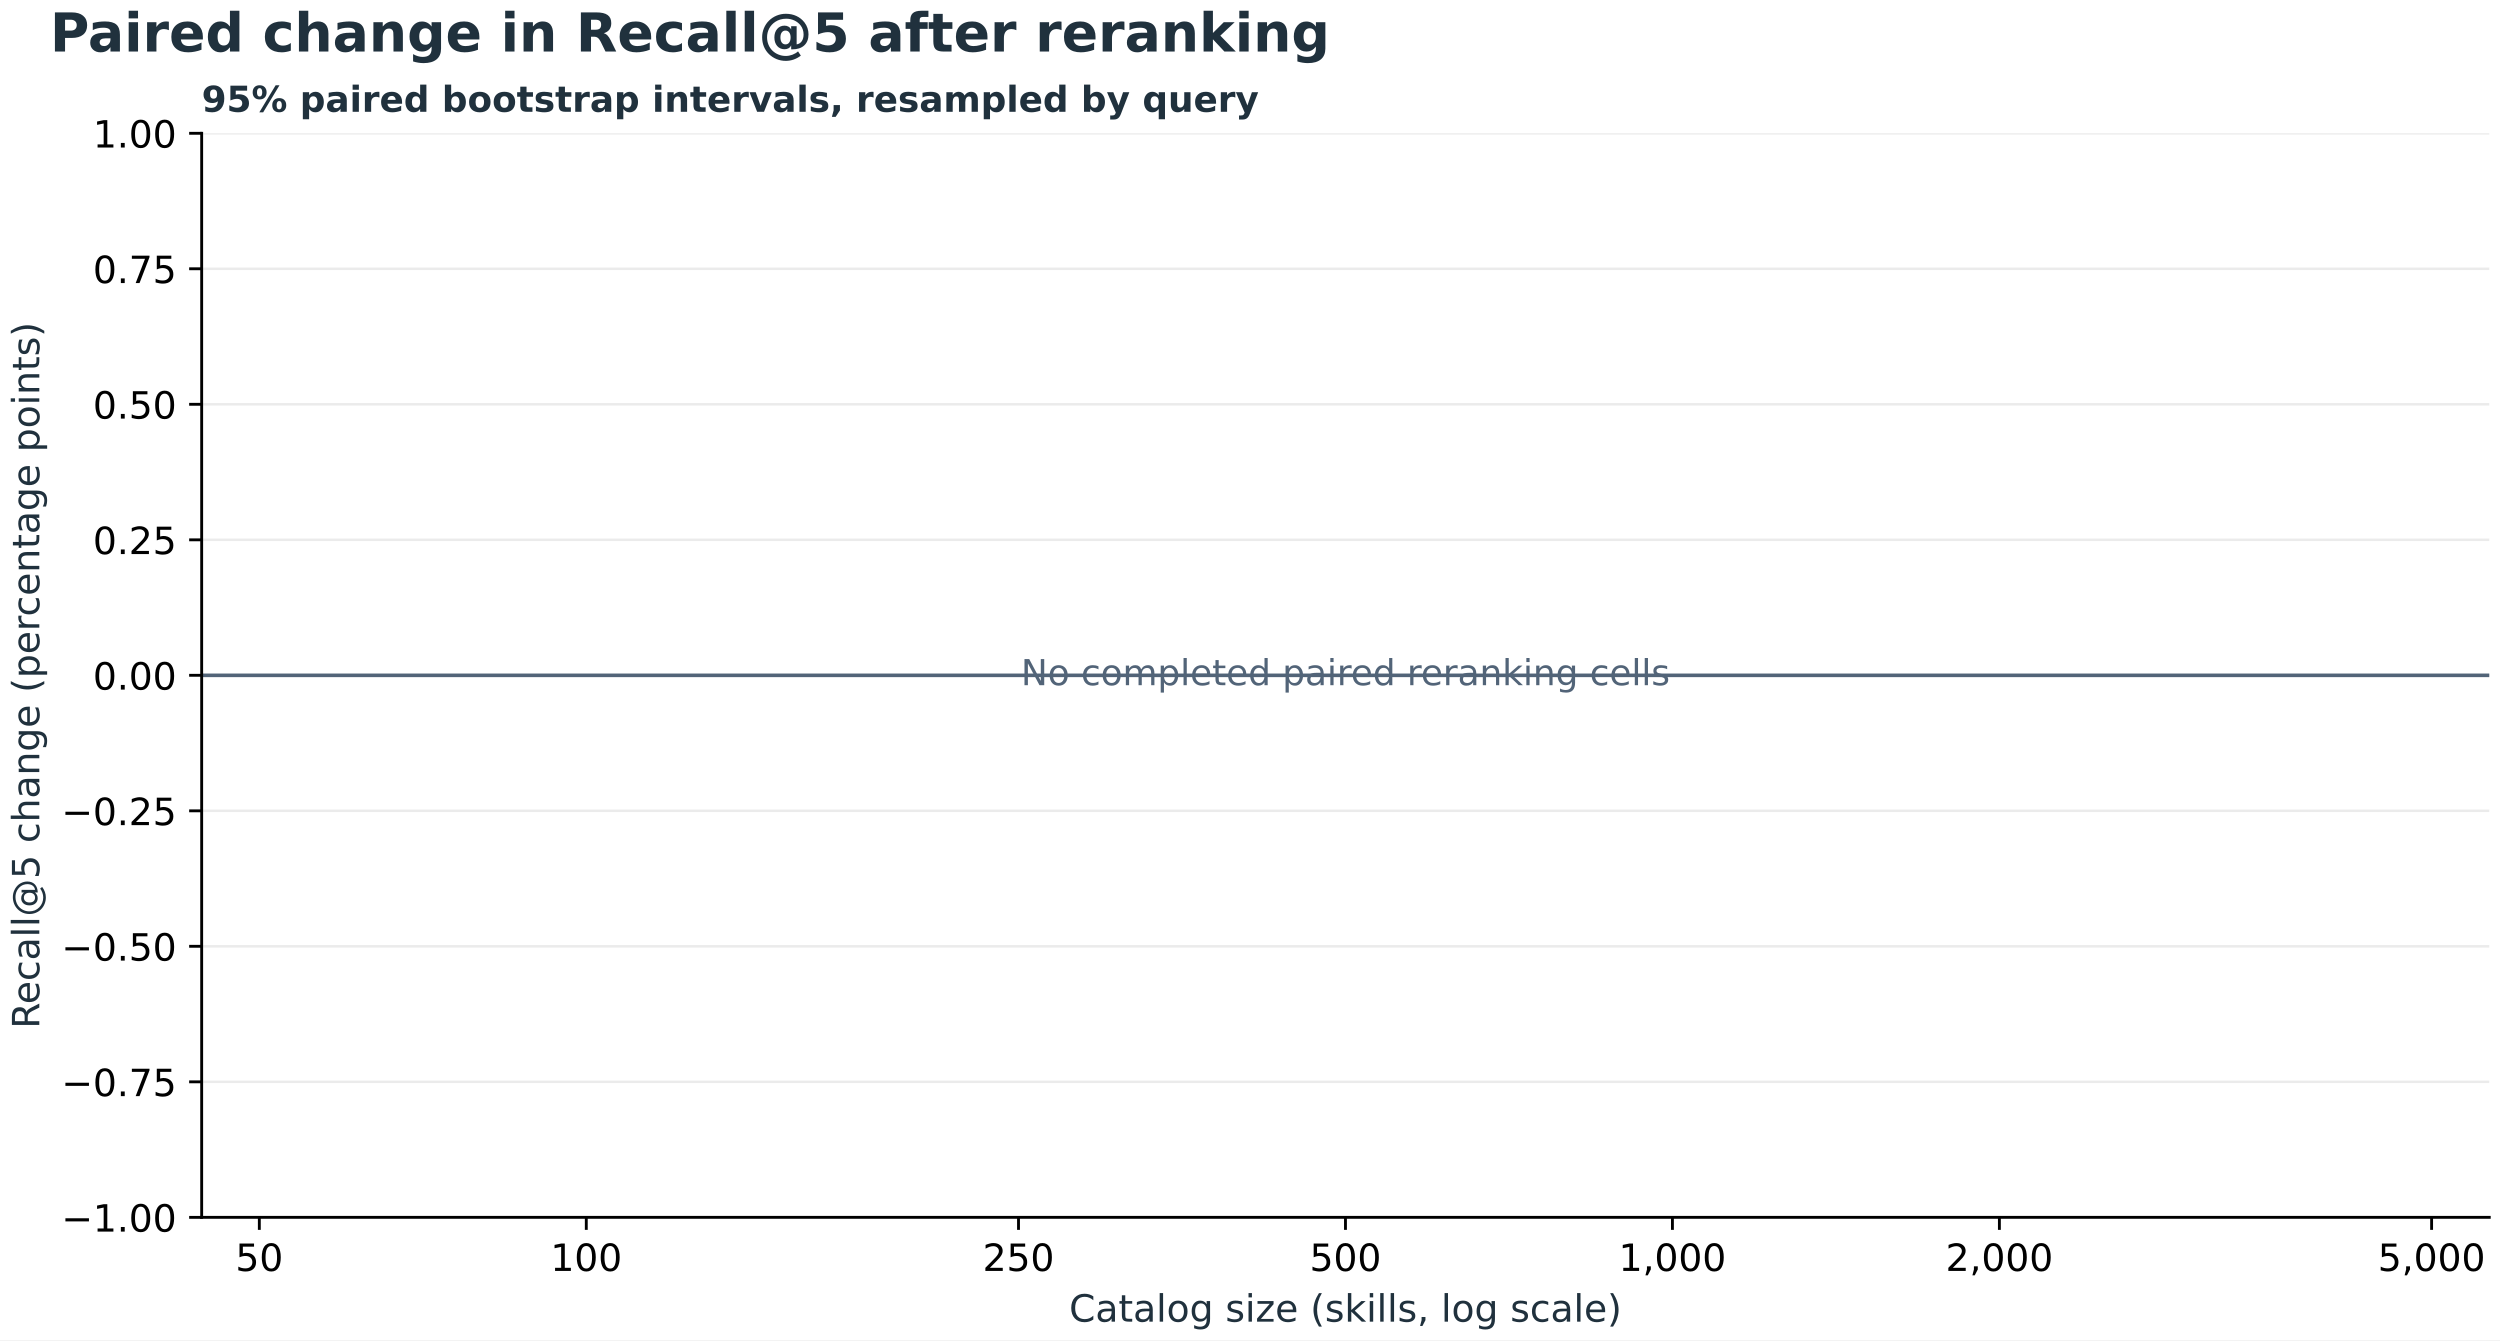
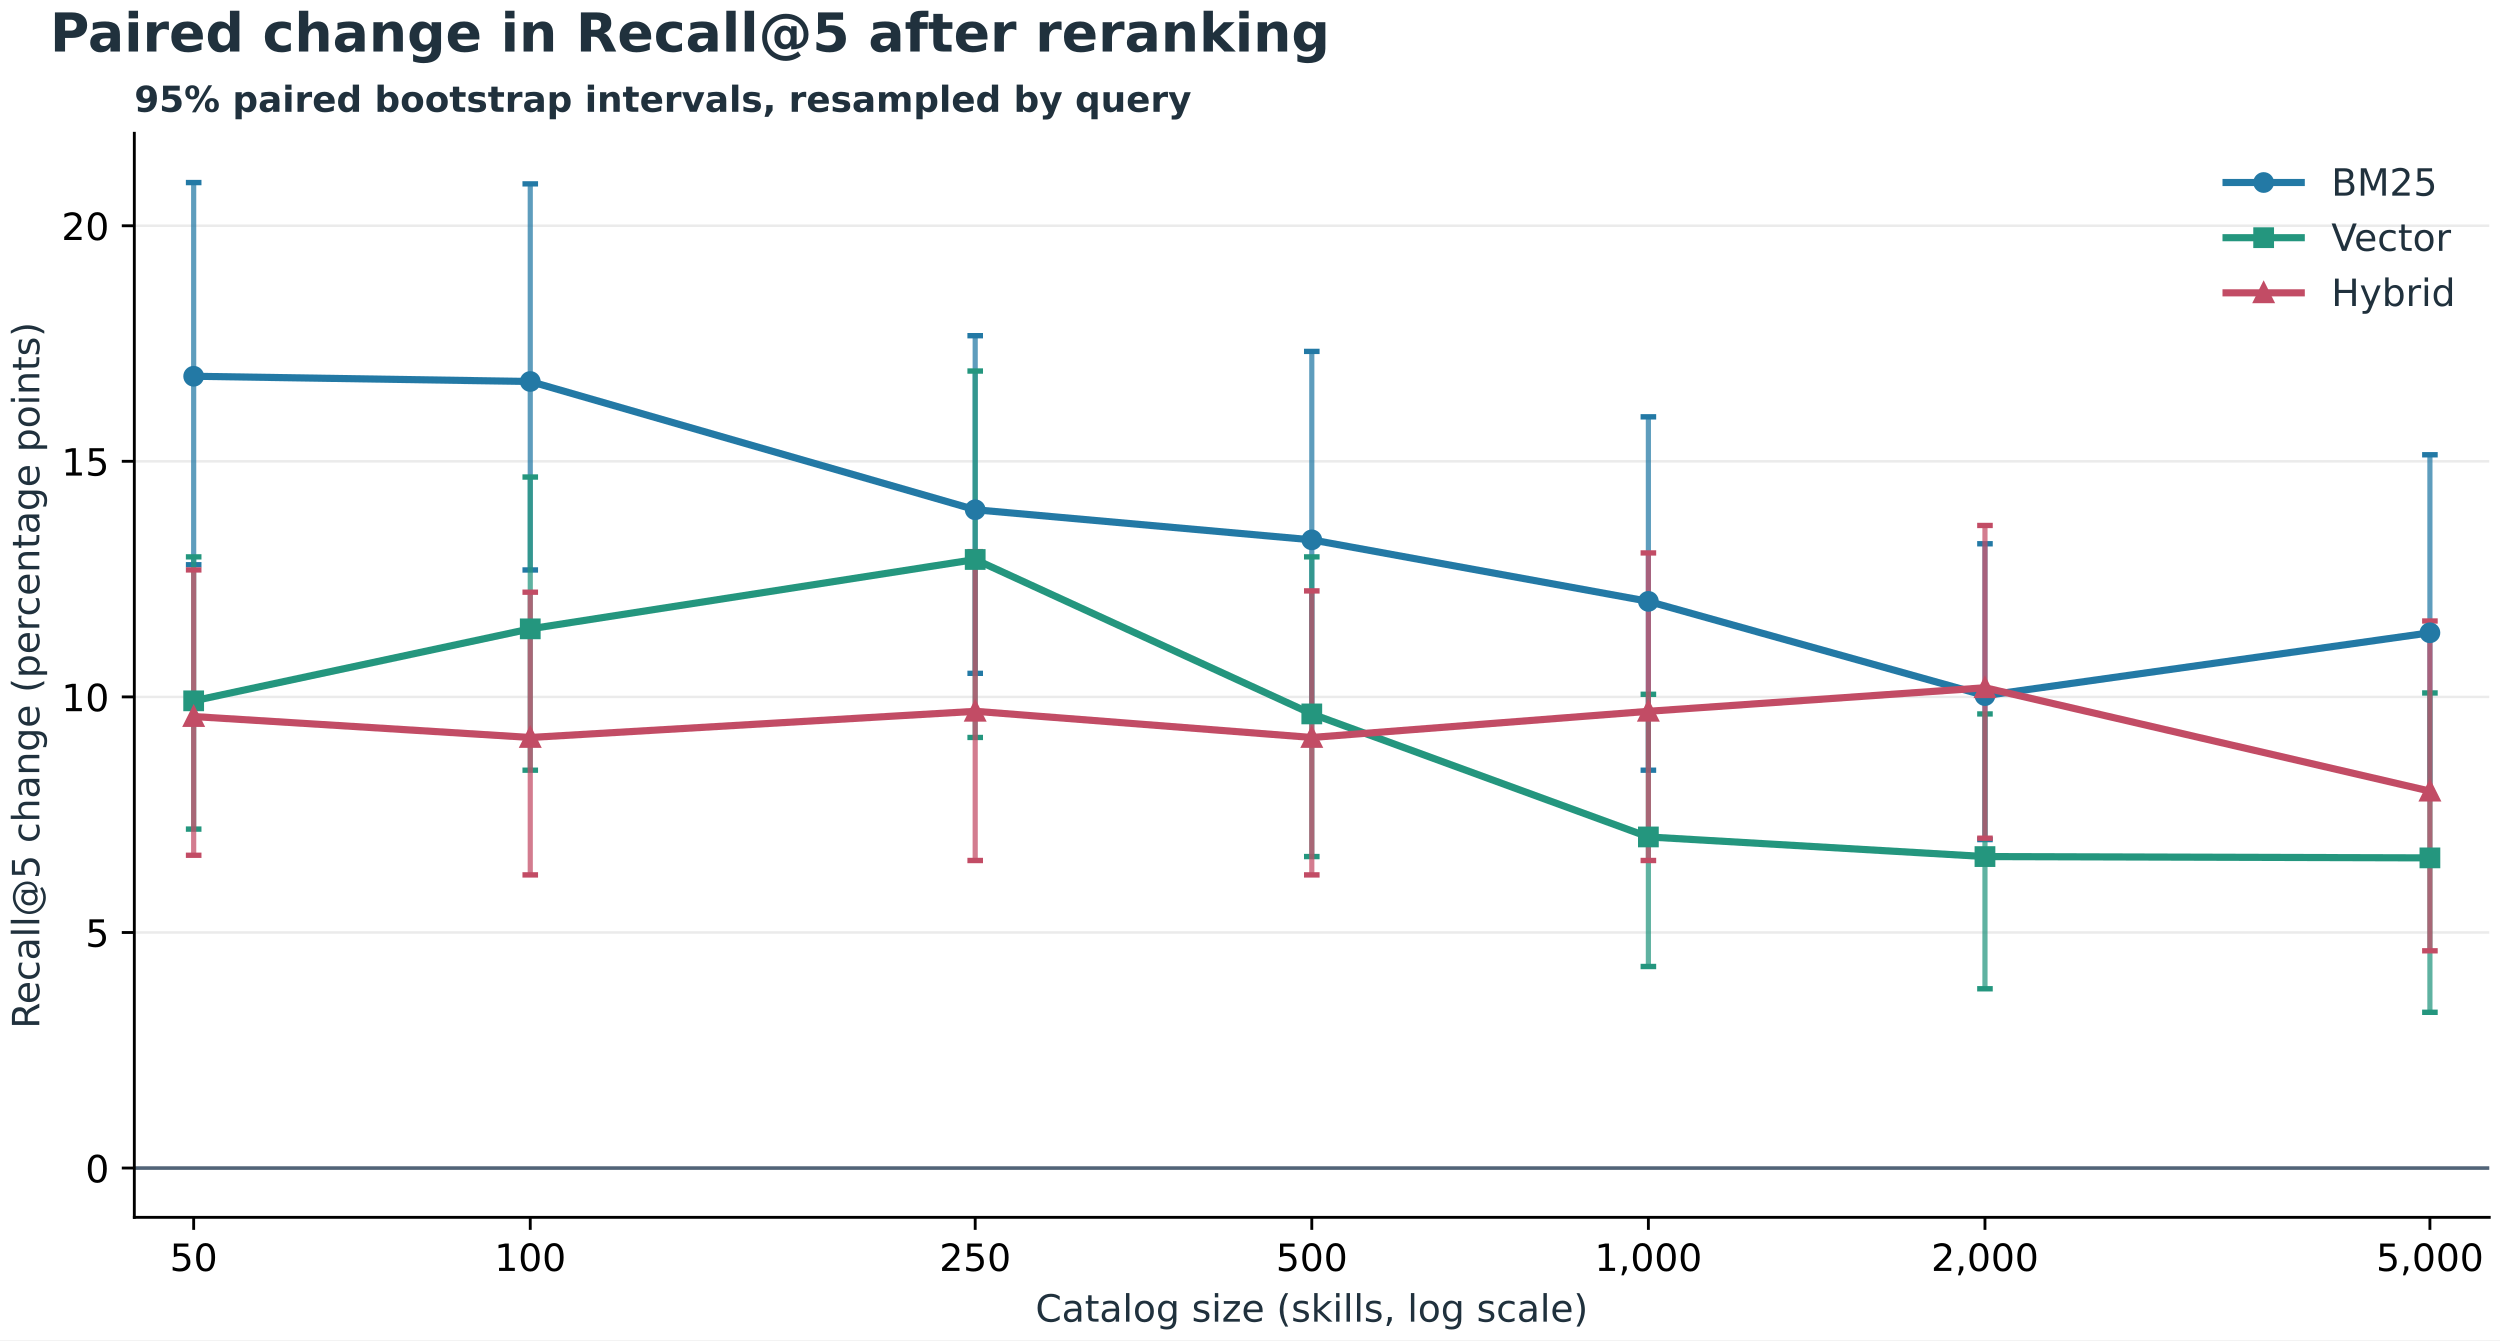
<svg xmlns="http://www.w3.org/2000/svg" xmlns:xlink="http://www.w3.org/1999/xlink" width="698.4pt" height="374.4pt" viewBox="0 0 698.4 374.4" version="1.1">
  <defs>
    <style type="text/css">*{stroke-linejoin: round; stroke-linecap: butt}</style>
  </defs>
  <g id="figure_1">
    <g id="patch_1">
      <path d="M 0 374.4  L 698.4 374.4  L 698.4 0  L 0 0  z " style="fill: #ffffff" />
    </g>
    <g id="axes_1">
      <g id="patch_2">
-         <path d="M 56.34 340.076  L 695.4 340.076  L 695.4 37.234  L 56.34 37.234  z " style="fill: #ffffff" />
+         <path d="M 37.524 340.076  L 695.4 340.076  L 695.4 37.234  L 37.524 37.234  z " style="fill: #ffffff" />
      </g>
      <g id="matplotlib.axis_1">
        <g id="xtick_1">
          <g id="line2d_1">
            <defs>
              <path id="mc341b86a37" d="M 0 0  L 0 3.5  " style="stroke: #000000; stroke-width: 0.8" />
            </defs>
            <g>
-               <use xlink:href="#mc341b86a37" x="72.445" y="340.076" style="stroke: #000000; stroke-width: 0.8" />
+               <use xlink:href="#mc341b86a37" x="54.103" y="340.076" style="stroke: #000000; stroke-width: 0.8" />
            </g>
          </g>
          <g id="text_1">
-             <text style="font-size: 10.5px; font-family: 'DejaVu Sans', 'Bitstream Vera Sans', 'Computer Modern Sans Serif', 'Lucida Grande', 'Verdana', 'Geneva', 'Lucid', 'Arial', 'Helvetica', 'Avant Garde', sans-serif; text-anchor: middle" x="72.445" y="355.054" transform="rotate(-0 72.44516 355.0541)">50</text>
+             <text style="font-size: 10.5px; font-family: 'DejaVu Sans', 'Bitstream Vera Sans', 'Computer Modern Sans Serif', 'Lucida Grande', 'Verdana', 'Geneva', 'Lucid', 'Arial', 'Helvetica', 'Avant Garde', sans-serif; text-anchor: middle" x="54.103" y="355.054" transform="rotate(-0 54.10303 355.0541)">50</text>
          </g>
        </g>
        <g id="xtick_2">
          <g id="line2d_2">
            <g>
-               <use xlink:href="#mc341b86a37" x="163.785" y="340.076" style="stroke: #000000; stroke-width: 0.8" />
+               <use xlink:href="#mc341b86a37" x="148.132" y="340.076" style="stroke: #000000; stroke-width: 0.8" />
            </g>
          </g>
          <g id="text_2">
-             <text style="font-size: 10.5px; font-family: 'DejaVu Sans', 'Bitstream Vera Sans', 'Computer Modern Sans Serif', 'Lucida Grande', 'Verdana', 'Geneva', 'Lucid', 'Arial', 'Helvetica', 'Avant Garde', sans-serif; text-anchor: middle" x="163.785" y="355.054" transform="rotate(-0 163.7851 355.0541)">100</text>
+             <text style="font-size: 10.5px; font-family: 'DejaVu Sans', 'Bitstream Vera Sans', 'Computer Modern Sans Serif', 'Lucida Grande', 'Verdana', 'Geneva', 'Lucid', 'Arial', 'Helvetica', 'Avant Garde', sans-serif; text-anchor: middle" x="148.132" y="355.054" transform="rotate(-0 148.1323 355.0541)">100</text>
          </g>
        </g>
        <g id="xtick_3">
          <g id="line2d_3">
            <g>
-               <use xlink:href="#mc341b86a37" x="284.53" y="340.076" style="stroke: #000000; stroke-width: 0.8" />
+               <use xlink:href="#mc341b86a37" x="272.432" y="340.076" style="stroke: #000000; stroke-width: 0.8" />
            </g>
          </g>
          <g id="text_3">
-             <text style="font-size: 10.5px; font-family: 'DejaVu Sans', 'Bitstream Vera Sans', 'Computer Modern Sans Serif', 'Lucida Grande', 'Verdana', 'Geneva', 'Lucid', 'Arial', 'Helvetica', 'Avant Garde', sans-serif; text-anchor: middle" x="284.53" y="355.054" transform="rotate(-0 284.5299 355.0541)">250</text>
+             <text style="font-size: 10.5px; font-family: 'DejaVu Sans', 'Bitstream Vera Sans', 'Computer Modern Sans Serif', 'Lucida Grande', 'Verdana', 'Geneva', 'Lucid', 'Arial', 'Helvetica', 'Avant Garde', sans-serif; text-anchor: middle" x="272.432" y="355.054" transform="rotate(-0 272.4323 355.0541)">250</text>
          </g>
        </g>
        <g id="xtick_4">
          <g id="line2d_4">
            <g>
-               <use xlink:href="#mc341b86a37" x="375.87" y="340.076" style="stroke: #000000; stroke-width: 0.8" />
+               <use xlink:href="#mc341b86a37" x="366.462" y="340.076" style="stroke: #000000; stroke-width: 0.8" />
            </g>
          </g>
          <g id="text_4">
-             <text style="font-size: 10.5px; font-family: 'DejaVu Sans', 'Bitstream Vera Sans', 'Computer Modern Sans Serif', 'Lucida Grande', 'Verdana', 'Geneva', 'Lucid', 'Arial', 'Helvetica', 'Avant Garde', sans-serif; text-anchor: middle" x="375.87" y="355.054" transform="rotate(-0 375.8698 355.0541)">500</text>
+             <text style="font-size: 10.5px; font-family: 'DejaVu Sans', 'Bitstream Vera Sans', 'Computer Modern Sans Serif', 'Lucida Grande', 'Verdana', 'Geneva', 'Lucid', 'Arial', 'Helvetica', 'Avant Garde', sans-serif; text-anchor: middle" x="366.462" y="355.054" transform="rotate(-0 366.4616 355.0541)">500</text>
          </g>
        </g>
        <g id="xtick_5">
          <g id="line2d_5">
            <g>
-               <use xlink:href="#mc341b86a37" x="467.21" y="340.076" style="stroke: #000000; stroke-width: 0.8" />
+               <use xlink:href="#mc341b86a37" x="460.491" y="340.076" style="stroke: #000000; stroke-width: 0.8" />
            </g>
          </g>
          <g id="text_5">
-             <text style="font-size: 10.5px; font-family: 'DejaVu Sans', 'Bitstream Vera Sans', 'Computer Modern Sans Serif', 'Lucida Grande', 'Verdana', 'Geneva', 'Lucid', 'Arial', 'Helvetica', 'Avant Garde', sans-serif; text-anchor: middle" x="467.21" y="355.054" transform="rotate(-0 467.2097 355.0541)">1,000</text>
+             <text style="font-size: 10.5px; font-family: 'DejaVu Sans', 'Bitstream Vera Sans', 'Computer Modern Sans Serif', 'Lucida Grande', 'Verdana', 'Geneva', 'Lucid', 'Arial', 'Helvetica', 'Avant Garde', sans-serif; text-anchor: middle" x="460.491" y="355.054" transform="rotate(-0 460.491 355.0541)">1,000</text>
          </g>
        </g>
        <g id="xtick_6">
          <g id="line2d_6">
            <g>
-               <use xlink:href="#mc341b86a37" x="558.55" y="340.076" style="stroke: #000000; stroke-width: 0.8" />
+               <use xlink:href="#mc341b86a37" x="554.52" y="340.076" style="stroke: #000000; stroke-width: 0.8" />
            </g>
          </g>
          <g id="text_6">
-             <text style="font-size: 10.5px; font-family: 'DejaVu Sans', 'Bitstream Vera Sans', 'Computer Modern Sans Serif', 'Lucida Grande', 'Verdana', 'Geneva', 'Lucid', 'Arial', 'Helvetica', 'Avant Garde', sans-serif; text-anchor: middle" x="558.55" y="355.054" transform="rotate(-0 558.5496 355.0541)">2,000</text>
+             <text style="font-size: 10.5px; font-family: 'DejaVu Sans', 'Bitstream Vera Sans', 'Computer Modern Sans Serif', 'Lucida Grande', 'Verdana', 'Geneva', 'Lucid', 'Arial', 'Helvetica', 'Avant Garde', sans-serif; text-anchor: middle" x="554.52" y="355.054" transform="rotate(-0 554.5203 355.0541)">2,000</text>
          </g>
        </g>
        <g id="xtick_7">
          <g id="line2d_7">
            <g>
-               <use xlink:href="#mc341b86a37" x="679.294" y="340.076" style="stroke: #000000; stroke-width: 0.8" />
+               <use xlink:href="#mc341b86a37" x="678.82" y="340.076" style="stroke: #000000; stroke-width: 0.8" />
            </g>
          </g>
          <g id="text_7">
-             <text style="font-size: 10.5px; font-family: 'DejaVu Sans', 'Bitstream Vera Sans', 'Computer Modern Sans Serif', 'Lucida Grande', 'Verdana', 'Geneva', 'Lucid', 'Arial', 'Helvetica', 'Avant Garde', sans-serif; text-anchor: middle" x="679.294" y="355.054" transform="rotate(-0 679.2945 355.0541)">5,000</text>
+             <text style="font-size: 10.5px; font-family: 'DejaVu Sans', 'Bitstream Vera Sans', 'Computer Modern Sans Serif', 'Lucida Grande', 'Verdana', 'Geneva', 'Lucid', 'Arial', 'Helvetica', 'Avant Garde', sans-serif; text-anchor: middle" x="678.82" y="355.054" transform="rotate(-0 678.8203 355.0541)">5,000</text>
          </g>
        </g>
        <g id="text_8">
-           <text style="font-size: 10.5px; font-family: 'DejaVu Sans', 'Bitstream Vera Sans', 'Computer Modern Sans Serif', 'Lucida Grande', 'Verdana', 'Geneva', 'Lucid', 'Arial', 'Helvetica', 'Avant Garde', sans-serif; text-anchor: middle; fill: #20313d" x="375.87" y="369.216" transform="rotate(-0 375.8698 369.2161)">Catalog size (skills, log scale)</text>
+           <text style="font-size: 10.5px; font-family: 'DejaVu Sans', 'Bitstream Vera Sans', 'Computer Modern Sans Serif', 'Lucida Grande', 'Verdana', 'Geneva', 'Lucid', 'Arial', 'Helvetica', 'Avant Garde', sans-serif; text-anchor: middle; fill: #20313d" x="366.462" y="369.216" transform="rotate(-0 366.4616 369.2161)">Catalog size (skills, log scale)</text>
        </g>
      </g>
      <g id="matplotlib.axis_2">
        <g id="ytick_1">
          <g id="line2d_8">
-             <path d="M 56.34 340.076  L 695.4 340.076  " clip-path="url(#pa061861193)" style="fill: none; stroke: #b0b0b0; stroke-opacity: 0.25; stroke-width: 0.7; stroke-linecap: square" />
+             <path d="M 37.524 326.31  L 695.4 326.31  " clip-path="url(#p7feb5963b9)" style="fill: none; stroke: #b0b0b0; stroke-opacity: 0.25; stroke-width: 0.7; stroke-linecap: square" />
          </g>
          <g id="line2d_9">
            <defs>
              <path id="ma842bf6092" d="M 0 0  L -3.5 0  " style="stroke: #000000; stroke-width: 0.8" />
            </defs>
            <g>
-               <use xlink:href="#ma842bf6092" x="56.34" y="340.076" style="stroke: #000000; stroke-width: 0.8" />
+               <use xlink:href="#ma842bf6092" x="37.524" y="326.31" style="stroke: #000000; stroke-width: 0.8" />
            </g>
          </g>
          <g id="text_9">
-             <text style="font-size: 10.5px; font-family: 'DejaVu Sans', 'Bitstream Vera Sans', 'Computer Modern Sans Serif', 'Lucida Grande', 'Verdana', 'Geneva', 'Lucid', 'Arial', 'Helvetica', 'Avant Garde', sans-serif; text-anchor: end" x="49.34" y="344.065" transform="rotate(-0 49.33985 344.0649)">−1.00</text>
+             <text style="font-size: 10.5px; font-family: 'DejaVu Sans', 'Bitstream Vera Sans', 'Computer Modern Sans Serif', 'Lucida Grande', 'Verdana', 'Geneva', 'Lucid', 'Arial', 'Helvetica', 'Avant Garde', sans-serif; text-anchor: end" x="30.524" y="330.299" transform="rotate(-0 30.52352 330.2993)">0</text>
          </g>
        </g>
        <g id="ytick_2">
          <g id="line2d_10">
-             <path d="M 56.34 302.22  L 695.4 302.22  " clip-path="url(#pa061861193)" style="fill: none; stroke: #b0b0b0; stroke-opacity: 0.25; stroke-width: 0.7; stroke-linecap: square" />
+             <path d="M 37.524 260.499  L 695.4 260.499  " clip-path="url(#p7feb5963b9)" style="fill: none; stroke: #b0b0b0; stroke-opacity: 0.25; stroke-width: 0.7; stroke-linecap: square" />
          </g>
          <g id="line2d_11">
            <g>
-               <use xlink:href="#ma842bf6092" x="56.34" y="302.22" style="stroke: #000000; stroke-width: 0.8" />
+               <use xlink:href="#ma842bf6092" x="37.524" y="260.499" style="stroke: #000000; stroke-width: 0.8" />
            </g>
          </g>
          <g id="text_10">
-             <text style="font-size: 10.5px; font-family: 'DejaVu Sans', 'Bitstream Vera Sans', 'Computer Modern Sans Serif', 'Lucida Grande', 'Verdana', 'Geneva', 'Lucid', 'Arial', 'Helvetica', 'Avant Garde', sans-serif; text-anchor: end" x="49.34" y="306.21" transform="rotate(-0 49.33985 306.2096)">−0.75</text>
+             <text style="font-size: 10.5px; font-family: 'DejaVu Sans', 'Bitstream Vera Sans', 'Computer Modern Sans Serif', 'Lucida Grande', 'Verdana', 'Geneva', 'Lucid', 'Arial', 'Helvetica', 'Avant Garde', sans-serif; text-anchor: end" x="30.524" y="264.488" transform="rotate(-0 30.52352 264.4879)">5</text>
          </g>
        </g>
        <g id="ytick_3">
          <g id="line2d_12">
-             <path d="M 56.34 264.365  L 695.4 264.365  " clip-path="url(#pa061861193)" style="fill: none; stroke: #b0b0b0; stroke-opacity: 0.25; stroke-width: 0.7; stroke-linecap: square" />
+             <path d="M 37.524 194.687  L 695.4 194.687  " clip-path="url(#p7feb5963b9)" style="fill: none; stroke: #b0b0b0; stroke-opacity: 0.25; stroke-width: 0.7; stroke-linecap: square" />
          </g>
          <g id="line2d_13">
            <g>
-               <use xlink:href="#ma842bf6092" x="56.34" y="264.365" style="stroke: #000000; stroke-width: 0.8" />
+               <use xlink:href="#ma842bf6092" x="37.524" y="194.687" style="stroke: #000000; stroke-width: 0.8" />
            </g>
          </g>
          <g id="text_11">
-             <text style="font-size: 10.5px; font-family: 'DejaVu Sans', 'Bitstream Vera Sans', 'Computer Modern Sans Serif', 'Lucida Grande', 'Verdana', 'Geneva', 'Lucid', 'Arial', 'Helvetica', 'Avant Garde', sans-serif; text-anchor: end" x="49.34" y="268.354" transform="rotate(-0 49.33985 268.3543)">−0.50</text>
+             <text style="font-size: 10.5px; font-family: 'DejaVu Sans', 'Bitstream Vera Sans', 'Computer Modern Sans Serif', 'Lucida Grande', 'Verdana', 'Geneva', 'Lucid', 'Arial', 'Helvetica', 'Avant Garde', sans-serif; text-anchor: end" x="30.524" y="198.677" transform="rotate(-0 30.52352 198.6765)">10</text>
          </g>
        </g>
        <g id="ytick_4">
          <g id="line2d_14">
-             <path d="M 56.34 226.51  L 695.4 226.51  " clip-path="url(#pa061861193)" style="fill: none; stroke: #b0b0b0; stroke-opacity: 0.25; stroke-width: 0.7; stroke-linecap: square" />
+             <path d="M 37.524 128.876  L 695.4 128.876  " clip-path="url(#p7feb5963b9)" style="fill: none; stroke: #b0b0b0; stroke-opacity: 0.25; stroke-width: 0.7; stroke-linecap: square" />
          </g>
          <g id="line2d_15">
            <g>
-               <use xlink:href="#ma842bf6092" x="56.34" y="226.51" style="stroke: #000000; stroke-width: 0.8" />
+               <use xlink:href="#ma842bf6092" x="37.524" y="128.876" style="stroke: #000000; stroke-width: 0.8" />
            </g>
          </g>
          <g id="text_12">
-             <text style="font-size: 10.5px; font-family: 'DejaVu Sans', 'Bitstream Vera Sans', 'Computer Modern Sans Serif', 'Lucida Grande', 'Verdana', 'Geneva', 'Lucid', 'Arial', 'Helvetica', 'Avant Garde', sans-serif; text-anchor: end" x="49.34" y="230.499" transform="rotate(-0 49.33985 230.4991)">−0.25</text>
+             <text style="font-size: 10.5px; font-family: 'DejaVu Sans', 'Bitstream Vera Sans', 'Computer Modern Sans Serif', 'Lucida Grande', 'Verdana', 'Geneva', 'Lucid', 'Arial', 'Helvetica', 'Avant Garde', sans-serif; text-anchor: end" x="30.524" y="132.865" transform="rotate(-0 30.52352 132.8651)">15</text>
          </g>
        </g>
        <g id="ytick_5">
          <g id="line2d_16">
-             <path d="M 56.34 188.655  L 695.4 188.655  " clip-path="url(#pa061861193)" style="fill: none; stroke: #b0b0b0; stroke-opacity: 0.25; stroke-width: 0.7; stroke-linecap: square" />
+             <path d="M 37.524 63.065  L 695.4 63.065  " clip-path="url(#p7feb5963b9)" style="fill: none; stroke: #b0b0b0; stroke-opacity: 0.25; stroke-width: 0.7; stroke-linecap: square" />
          </g>
          <g id="line2d_17">
            <g>
-               <use xlink:href="#ma842bf6092" x="56.34" y="188.655" style="stroke: #000000; stroke-width: 0.8" />
+               <use xlink:href="#ma842bf6092" x="37.524" y="63.065" style="stroke: #000000; stroke-width: 0.8" />
            </g>
          </g>
          <g id="text_13">
-             <text style="font-size: 10.5px; font-family: 'DejaVu Sans', 'Bitstream Vera Sans', 'Computer Modern Sans Serif', 'Lucida Grande', 'Verdana', 'Geneva', 'Lucid', 'Arial', 'Helvetica', 'Avant Garde', sans-serif; text-anchor: end" x="49.34" y="192.644" transform="rotate(-0 49.33985 192.6438)">0.00</text>
-           </g>
-         </g>
-         <g id="ytick_6">
-           <g id="line2d_18">
-             <path d="M 56.34 150.799  L 695.4 150.799  " clip-path="url(#pa061861193)" style="fill: none; stroke: #b0b0b0; stroke-opacity: 0.25; stroke-width: 0.7; stroke-linecap: square" />
-           </g>
-           <g id="line2d_19">
-             <g>
-               <use xlink:href="#ma842bf6092" x="56.34" y="150.799" style="stroke: #000000; stroke-width: 0.8" />
-             </g>
-           </g>
-           <g id="text_14">
-             <text style="font-size: 10.5px; font-family: 'DejaVu Sans', 'Bitstream Vera Sans', 'Computer Modern Sans Serif', 'Lucida Grande', 'Verdana', 'Geneva', 'Lucid', 'Arial', 'Helvetica', 'Avant Garde', sans-serif; text-anchor: end" x="49.34" y="154.789" transform="rotate(-0 49.33985 154.7885)">0.25</text>
-           </g>
-         </g>
-         <g id="ytick_7">
-           <g id="line2d_20">
-             <path d="M 56.34 112.944  L 695.4 112.944  " clip-path="url(#pa061861193)" style="fill: none; stroke: #b0b0b0; stroke-opacity: 0.25; stroke-width: 0.7; stroke-linecap: square" />
-           </g>
-           <g id="line2d_21">
-             <g>
-               <use xlink:href="#ma842bf6092" x="56.34" y="112.944" style="stroke: #000000; stroke-width: 0.8" />
-             </g>
-           </g>
-           <g id="text_15">
-             <text style="font-size: 10.5px; font-family: 'DejaVu Sans', 'Bitstream Vera Sans', 'Computer Modern Sans Serif', 'Lucida Grande', 'Verdana', 'Geneva', 'Lucid', 'Arial', 'Helvetica', 'Avant Garde', sans-serif; text-anchor: end" x="49.34" y="116.933" transform="rotate(-0 49.33985 116.9333)">0.50</text>
-           </g>
-         </g>
-         <g id="ytick_8">
-           <g id="line2d_22">
-             <path d="M 56.34 75.089  L 695.4 75.089  " clip-path="url(#pa061861193)" style="fill: none; stroke: #b0b0b0; stroke-opacity: 0.25; stroke-width: 0.7; stroke-linecap: square" />
-           </g>
-           <g id="line2d_23">
-             <g>
-               <use xlink:href="#ma842bf6092" x="56.34" y="75.089" style="stroke: #000000; stroke-width: 0.8" />
-             </g>
-           </g>
-           <g id="text_16">
-             <text style="font-size: 10.5px; font-family: 'DejaVu Sans', 'Bitstream Vera Sans', 'Computer Modern Sans Serif', 'Lucida Grande', 'Verdana', 'Geneva', 'Lucid', 'Arial', 'Helvetica', 'Avant Garde', sans-serif; text-anchor: end" x="49.34" y="79.078" transform="rotate(-0 49.33985 79.07798)">0.75</text>
-           </g>
-         </g>
-         <g id="ytick_9">
-           <g id="line2d_24">
-             <path d="M 56.34 37.234  L 695.4 37.234  " clip-path="url(#pa061861193)" style="fill: none; stroke: #b0b0b0; stroke-opacity: 0.25; stroke-width: 0.7; stroke-linecap: square" />
-           </g>
-           <g id="line2d_25">
-             <g>
-               <use xlink:href="#ma842bf6092" x="56.34" y="37.234" style="stroke: #000000; stroke-width: 0.8" />
-             </g>
-           </g>
-           <g id="text_17">
-             <text style="font-size: 10.5px; font-family: 'DejaVu Sans', 'Bitstream Vera Sans', 'Computer Modern Sans Serif', 'Lucida Grande', 'Verdana', 'Geneva', 'Lucid', 'Arial', 'Helvetica', 'Avant Garde', sans-serif; text-anchor: end" x="49.34" y="41.223" transform="rotate(-0 49.33985 41.22271)">1.00</text>
+             <text style="font-size: 10.5px; font-family: 'DejaVu Sans', 'Bitstream Vera Sans', 'Computer Modern Sans Serif', 'Lucida Grande', 'Verdana', 'Geneva', 'Lucid', 'Arial', 'Helvetica', 'Avant Garde', sans-serif; text-anchor: end" x="30.524" y="67.054" transform="rotate(-0 30.52352 67.05369)">20</text>
+           </g>
+         </g>
+         <g id="text_14">
+           <text style="font-size: 10.5px; font-family: 'DejaVu Sans', 'Bitstream Vera Sans', 'Computer Modern Sans Serif', 'Lucida Grande', 'Verdana', 'Geneva', 'Lucid', 'Arial', 'Helvetica', 'Avant Garde', sans-serif; text-anchor: middle; fill: #20313d" x="10.979" y="188.655" transform="rotate(-90 10.9786 188.6546)">Recall@5 change (percentage points)</text>
+         </g>
+       </g>
+       <g id="line2d_18">
+         <path d="M 37.524 326.31  L 695.4 326.31  " clip-path="url(#p7feb5963b9)" style="fill: none; stroke: #526478; stroke-linecap: square" />
+       </g>
+       <g id="patch_3">
+         <path d="M 37.524 340.076  L 37.524 37.234  " style="fill: none; stroke: #000000; stroke-width: 0.8; stroke-linejoin: miter; stroke-linecap: square" />
+       </g>
+       <g id="patch_4">
+         <path d="M 37.524 340.076  L 695.4 340.076  " style="fill: none; stroke: #000000; stroke-width: 0.8; stroke-linejoin: miter; stroke-linecap: square" />
+       </g>
+       <g id="LineCollection_1">
+         <path d="M 54.103 157.76  L 54.103 50.999  " clip-path="url(#p7feb5963b9)" style="fill: none; stroke: #2379a5; stroke-opacity: 0.73; stroke-width: 1.45" />
+         <path d="M 148.132 159.222  L 148.132 51.365  " clip-path="url(#p7feb5963b9)" style="fill: none; stroke: #2379a5; stroke-opacity: 0.73; stroke-width: 1.45" />
+         <path d="M 272.432 188.106  L 272.432 93.777  " clip-path="url(#p7feb5963b9)" style="fill: none; stroke: #2379a5; stroke-opacity: 0.73; stroke-width: 1.45" />
+         <path d="M 366.462 199.44  L 366.462 98.164  " clip-path="url(#p7feb5963b9)" style="fill: none; stroke: #2379a5; stroke-opacity: 0.73; stroke-width: 1.45" />
+         <path d="M 460.491 215.162  L 460.491 116.445  " clip-path="url(#p7feb5963b9)" style="fill: none; stroke: #2379a5; stroke-opacity: 0.73; stroke-width: 1.45" />
+         <path d="M 554.52 234.54  L 554.52 151.91  " clip-path="url(#p7feb5963b9)" style="fill: none; stroke: #2379a5; stroke-opacity: 0.73; stroke-width: 1.45" />
+         <path d="M 678.82 222.84  L 678.82 127.039  " clip-path="url(#p7feb5963b9)" style="fill: none; stroke: #2379a5; stroke-opacity: 0.73; stroke-width: 1.45" />
+       </g>
+       <g id="PathCollection_1">
+         <defs>
+           <path id="m0b35fd9eb0" d="M 2.179 0  L -2.179 -0  " style="stroke: #2379a5; stroke-width: 1.5" />
+         </defs>
+         <g clip-path="url(#p7feb5963b9)">
+           <use xlink:href="#m0b35fd9eb0" x="54.103" y="157.76" style="fill: #2379a5; stroke: #2379a5; stroke-width: 1.5" />
+           <use xlink:href="#m0b35fd9eb0" x="148.132" y="159.222" style="fill: #2379a5; stroke: #2379a5; stroke-width: 1.5" />
+           <use xlink:href="#m0b35fd9eb0" x="272.432" y="188.106" style="fill: #2379a5; stroke: #2379a5; stroke-width: 1.5" />
+           <use xlink:href="#m0b35fd9eb0" x="366.462" y="199.44" style="fill: #2379a5; stroke: #2379a5; stroke-width: 1.5" />
+           <use xlink:href="#m0b35fd9eb0" x="460.491" y="215.162" style="fill: #2379a5; stroke: #2379a5; stroke-width: 1.5" />
+           <use xlink:href="#m0b35fd9eb0" x="554.52" y="234.54" style="fill: #2379a5; stroke: #2379a5; stroke-width: 1.5" />
+           <use xlink:href="#m0b35fd9eb0" x="678.82" y="222.84" style="fill: #2379a5; stroke: #2379a5; stroke-width: 1.5" />
+         </g>
+       </g>
+       <g id="PathCollection_2">
+         <g clip-path="url(#p7feb5963b9)">
+           <use xlink:href="#m0b35fd9eb0" x="54.103" y="50.999" style="fill: #2379a5; stroke: #2379a5; stroke-width: 1.5" />
+           <use xlink:href="#m0b35fd9eb0" x="148.132" y="51.365" style="fill: #2379a5; stroke: #2379a5; stroke-width: 1.5" />
+           <use xlink:href="#m0b35fd9eb0" x="272.432" y="93.777" style="fill: #2379a5; stroke: #2379a5; stroke-width: 1.5" />
+           <use xlink:href="#m0b35fd9eb0" x="366.462" y="98.164" style="fill: #2379a5; stroke: #2379a5; stroke-width: 1.5" />
+           <use xlink:href="#m0b35fd9eb0" x="460.491" y="116.445" style="fill: #2379a5; stroke: #2379a5; stroke-width: 1.5" />
+           <use xlink:href="#m0b35fd9eb0" x="554.52" y="151.91" style="fill: #2379a5; stroke: #2379a5; stroke-width: 1.5" />
+           <use xlink:href="#m0b35fd9eb0" x="678.82" y="127.039" style="fill: #2379a5; stroke: #2379a5; stroke-width: 1.5" />
+         </g>
+       </g>
+       <g id="LineCollection_2">
+         <path d="M 54.103 231.615  L 54.103 155.566  " clip-path="url(#p7feb5963b9)" style="fill: none; stroke: #24967e; stroke-opacity: 0.73; stroke-width: 1.45" />
+         <path d="M 148.132 215.162  L 148.132 133.263  " clip-path="url(#p7feb5963b9)" style="fill: none; stroke: #24967e; stroke-opacity: 0.73; stroke-width: 1.45" />
+         <path d="M 272.432 206.022  L 272.432 103.648  " clip-path="url(#p7feb5963b9)" style="fill: none; stroke: #24967e; stroke-opacity: 0.73; stroke-width: 1.45" />
+         <path d="M 366.462 239.293  L 366.462 155.566  " clip-path="url(#p7feb5963b9)" style="fill: none; stroke: #24967e; stroke-opacity: 0.73; stroke-width: 1.45" />
+         <path d="M 460.491 270.005  L 460.491 193.956  " clip-path="url(#p7feb5963b9)" style="fill: none; stroke: #24967e; stroke-opacity: 0.73; stroke-width: 1.45" />
+         <path d="M 554.52 276.22  L 554.52 199.44  " clip-path="url(#p7feb5963b9)" style="fill: none; stroke: #24967e; stroke-opacity: 0.73; stroke-width: 1.45" />
+         <path d="M 678.82 282.801  L 678.82 193.59  " clip-path="url(#p7feb5963b9)" style="fill: none; stroke: #24967e; stroke-opacity: 0.73; stroke-width: 1.45" />
+       </g>
+       <g id="PathCollection_3">
+         <defs>
+           <path id="m81bcaac55d" d="M 2.179 0  L -2.179 -0  " style="stroke: #24967e; stroke-width: 1.5" />
+         </defs>
+         <g clip-path="url(#p7feb5963b9)">
+           <use xlink:href="#m81bcaac55d" x="54.103" y="231.615" style="fill: #24967e; stroke: #24967e; stroke-width: 1.5" />
+           <use xlink:href="#m81bcaac55d" x="148.132" y="215.162" style="fill: #24967e; stroke: #24967e; stroke-width: 1.5" />
+           <use xlink:href="#m81bcaac55d" x="272.432" y="206.022" style="fill: #24967e; stroke: #24967e; stroke-width: 1.5" />
+           <use xlink:href="#m81bcaac55d" x="366.462" y="239.293" style="fill: #24967e; stroke: #24967e; stroke-width: 1.5" />
+           <use xlink:href="#m81bcaac55d" x="460.491" y="270.005" style="fill: #24967e; stroke: #24967e; stroke-width: 1.5" />
+           <use xlink:href="#m81bcaac55d" x="554.52" y="276.22" style="fill: #24967e; stroke: #24967e; stroke-width: 1.5" />
+           <use xlink:href="#m81bcaac55d" x="678.82" y="282.801" style="fill: #24967e; stroke: #24967e; stroke-width: 1.5" />
+         </g>
+       </g>
+       <g id="PathCollection_4">
+         <g clip-path="url(#p7feb5963b9)">
+           <use xlink:href="#m81bcaac55d" x="54.103" y="155.566" style="fill: #24967e; stroke: #24967e; stroke-width: 1.5" />
+           <use xlink:href="#m81bcaac55d" x="148.132" y="133.263" style="fill: #24967e; stroke: #24967e; stroke-width: 1.5" />
+           <use xlink:href="#m81bcaac55d" x="272.432" y="103.648" style="fill: #24967e; stroke: #24967e; stroke-width: 1.5" />
+           <use xlink:href="#m81bcaac55d" x="366.462" y="155.566" style="fill: #24967e; stroke: #24967e; stroke-width: 1.5" />
+           <use xlink:href="#m81bcaac55d" x="460.491" y="193.956" style="fill: #24967e; stroke: #24967e; stroke-width: 1.5" />
+           <use xlink:href="#m81bcaac55d" x="554.52" y="199.44" style="fill: #24967e; stroke: #24967e; stroke-width: 1.5" />
+           <use xlink:href="#m81bcaac55d" x="678.82" y="193.59" style="fill: #24967e; stroke: #24967e; stroke-width: 1.5" />
+         </g>
+       </g>
+       <g id="LineCollection_3">
+         <path d="M 54.103 238.927  L 54.103 159.213  " clip-path="url(#p7feb5963b9)" style="fill: none; stroke: #c24c65; stroke-opacity: 0.73; stroke-width: 1.45" />
+         <path d="M 148.132 244.412  L 148.132 165.438  " clip-path="url(#p7feb5963b9)" style="fill: none; stroke: #c24c65; stroke-opacity: 0.73; stroke-width: 1.45" />
+         <path d="M 272.432 240.39  L 272.432 154.104  " clip-path="url(#p7feb5963b9)" style="fill: none; stroke: #c24c65; stroke-opacity: 0.73; stroke-width: 1.45" />
+         <path d="M 366.462 244.412  L 366.462 165.072  " clip-path="url(#p7feb5963b9)" style="fill: none; stroke: #c24c65; stroke-opacity: 0.73; stroke-width: 1.45" />
+         <path d="M 460.491 240.39  L 460.491 154.469  " clip-path="url(#p7feb5963b9)" style="fill: none; stroke: #c24c65; stroke-opacity: 0.73; stroke-width: 1.45" />
+         <path d="M 554.52 234.174  L 554.52 146.791  " clip-path="url(#p7feb5963b9)" style="fill: none; stroke: #c24c65; stroke-opacity: 0.73; stroke-width: 1.45" />
+         <path d="M 678.82 265.617  L 678.82 173.481  " clip-path="url(#p7feb5963b9)" style="fill: none; stroke: #c24c65; stroke-opacity: 0.73; stroke-width: 1.45" />
+       </g>
+       <g id="PathCollection_5">
+         <defs>
+           <path id="m0967d8669a" d="M 2.179 0  L -2.179 -0  " style="stroke: #c24c65; stroke-width: 1.5" />
+         </defs>
+         <g clip-path="url(#p7feb5963b9)">
+           <use xlink:href="#m0967d8669a" x="54.103" y="238.927" style="fill: #c24c65; stroke: #c24c65; stroke-width: 1.5" />
+           <use xlink:href="#m0967d8669a" x="148.132" y="244.412" style="fill: #c24c65; stroke: #c24c65; stroke-width: 1.5" />
+           <use xlink:href="#m0967d8669a" x="272.432" y="240.39" style="fill: #c24c65; stroke: #c24c65; stroke-width: 1.5" />
+           <use xlink:href="#m0967d8669a" x="366.462" y="244.412" style="fill: #c24c65; stroke: #c24c65; stroke-width: 1.5" />
+           <use xlink:href="#m0967d8669a" x="460.491" y="240.39" style="fill: #c24c65; stroke: #c24c65; stroke-width: 1.5" />
+           <use xlink:href="#m0967d8669a" x="554.52" y="234.174" style="fill: #c24c65; stroke: #c24c65; stroke-width: 1.5" />
+           <use xlink:href="#m0967d8669a" x="678.82" y="265.617" style="fill: #c24c65; stroke: #c24c65; stroke-width: 1.5" />
+         </g>
+       </g>
+       <g id="PathCollection_6">
+         <g clip-path="url(#p7feb5963b9)">
+           <use xlink:href="#m0967d8669a" x="54.103" y="159.213" style="fill: #c24c65; stroke: #c24c65; stroke-width: 1.5" />
+           <use xlink:href="#m0967d8669a" x="148.132" y="165.438" style="fill: #c24c65; stroke: #c24c65; stroke-width: 1.5" />
+           <use xlink:href="#m0967d8669a" x="272.432" y="154.104" style="fill: #c24c65; stroke: #c24c65; stroke-width: 1.5" />
+           <use xlink:href="#m0967d8669a" x="366.462" y="165.072" style="fill: #c24c65; stroke: #c24c65; stroke-width: 1.5" />
+           <use xlink:href="#m0967d8669a" x="460.491" y="154.469" style="fill: #c24c65; stroke: #c24c65; stroke-width: 1.5" />
+           <use xlink:href="#m0967d8669a" x="554.52" y="146.791" style="fill: #c24c65; stroke: #c24c65; stroke-width: 1.5" />
+           <use xlink:href="#m0967d8669a" x="678.82" y="173.481" style="fill: #c24c65; stroke: #c24c65; stroke-width: 1.5" />
+         </g>
+       </g>
+       <g id="text_15">
+         <text style="font-weight: 700; font-size: 10px; font-family: 'DejaVu Sans', 'Bitstream Vera Sans', 'Computer Modern Sans Serif', 'Lucida Grande', 'Verdana', 'Geneva', 'Lucid', 'Arial', 'Helvetica', 'Avant Garde', sans-serif; text-anchor: start; fill: #20313d" x="37.524" y="31.234" transform="rotate(-0 37.52352 31.23353)">95% paired bootstrap intervals, resampled by query</text>
+       </g>
+       <g id="line2d_19">
+         <path d="M 54.103 105.111  L 148.132 106.573  L 272.432 142.404  L 366.462 150.813  L 460.491 167.997  L 554.52 194.322  L 678.82 176.772  " clip-path="url(#p7feb5963b9)" style="fill: none; stroke: #2379a5; stroke-width: 2; stroke-linecap: square" />
+         <defs>
+           <path id="m92e99b56ad" d="M 0 2.4  C 0.636 2.4 1.247 2.147 1.697 1.697  C 2.147 1.247 2.4 0.636 2.4 0  C 2.4 -0.636 2.147 -1.247 1.697 -1.697  C 1.247 -2.147 0.636 -2.4 0 -2.4  C -0.636 -2.4 -1.247 -2.147 -1.697 -1.697  C -2.147 -1.247 -2.4 -0.636 -2.4 0  C -2.4 0.636 -2.147 1.247 -1.697 1.697  C -1.247 2.147 -0.636 2.4 0 2.4  z " style="stroke: #2379a5" />
+         </defs>
+         <g clip-path="url(#p7feb5963b9)">
+           <use xlink:href="#m92e99b56ad" x="54.103" y="105.111" style="fill: #2379a5; stroke: #2379a5" />
+           <use xlink:href="#m92e99b56ad" x="148.132" y="106.573" style="fill: #2379a5; stroke: #2379a5" />
+           <use xlink:href="#m92e99b56ad" x="272.432" y="142.404" style="fill: #2379a5; stroke: #2379a5" />
+           <use xlink:href="#m92e99b56ad" x="366.462" y="150.813" style="fill: #2379a5; stroke: #2379a5" />
+           <use xlink:href="#m92e99b56ad" x="460.491" y="167.997" style="fill: #2379a5; stroke: #2379a5" />
+           <use xlink:href="#m92e99b56ad" x="554.52" y="194.322" style="fill: #2379a5; stroke: #2379a5" />
+           <use xlink:href="#m92e99b56ad" x="678.82" y="176.772" style="fill: #2379a5; stroke: #2379a5" />
+         </g>
+       </g>
+       <g id="line2d_20">
+         <path d="M 54.103 195.784  L 148.132 175.675  L 272.432 156.297  L 366.462 199.44  L 460.491 233.809  L 554.52 239.293  L 678.82 239.658  " clip-path="url(#p7feb5963b9)" style="fill: none; stroke: #24967e; stroke-width: 2; stroke-linecap: square" />
+         <defs>
+           <path id="m664922f2fc" d="M -2.4 2.4  L 2.4 2.4  L 2.4 -2.4  L -2.4 -2.4  z " style="stroke: #24967e; stroke-linejoin: miter" />
+         </defs>
+         <g clip-path="url(#p7feb5963b9)">
+           <use xlink:href="#m664922f2fc" x="54.103" y="195.784" style="fill: #24967e; stroke: #24967e; stroke-linejoin: miter" />
+           <use xlink:href="#m664922f2fc" x="148.132" y="175.675" style="fill: #24967e; stroke: #24967e; stroke-linejoin: miter" />
+           <use xlink:href="#m664922f2fc" x="272.432" y="156.297" style="fill: #24967e; stroke: #24967e; stroke-linejoin: miter" />
+           <use xlink:href="#m664922f2fc" x="366.462" y="199.44" style="fill: #24967e; stroke: #24967e; stroke-linejoin: miter" />
+           <use xlink:href="#m664922f2fc" x="460.491" y="233.809" style="fill: #24967e; stroke: #24967e; stroke-linejoin: miter" />
+           <use xlink:href="#m664922f2fc" x="554.52" y="239.293" style="fill: #24967e; stroke: #24967e; stroke-linejoin: miter" />
+           <use xlink:href="#m664922f2fc" x="678.82" y="239.658" style="fill: #24967e; stroke: #24967e; stroke-linejoin: miter" />
+         </g>
+       </g>
+       <g id="line2d_21">
+         <path d="M 54.103 200.172  L 148.132 206.022  L 272.432 198.709  L 366.462 206.022  L 460.491 198.709  L 554.52 192.128  L 678.82 221.012  " clip-path="url(#p7feb5963b9)" style="fill: none; stroke: #c24c65; stroke-width: 2; stroke-linecap: square" />
+         <defs>
+           <path id="m687d1de95a" d="M 0 -2.4  L -2.4 2.4  L 2.4 2.4  z " style="stroke: #c24c65; stroke-linejoin: miter" />
+         </defs>
+         <g clip-path="url(#p7feb5963b9)">
+           <use xlink:href="#m687d1de95a" x="54.103" y="200.172" style="fill: #c24c65; stroke: #c24c65; stroke-linejoin: miter" />
+           <use xlink:href="#m687d1de95a" x="148.132" y="206.022" style="fill: #c24c65; stroke: #c24c65; stroke-linejoin: miter" />
+           <use xlink:href="#m687d1de95a" x="272.432" y="198.709" style="fill: #c24c65; stroke: #c24c65; stroke-linejoin: miter" />
+           <use xlink:href="#m687d1de95a" x="366.462" y="206.022" style="fill: #c24c65; stroke: #c24c65; stroke-linejoin: miter" />
+           <use xlink:href="#m687d1de95a" x="460.491" y="198.709" style="fill: #c24c65; stroke: #c24c65; stroke-linejoin: miter" />
+           <use xlink:href="#m687d1de95a" x="554.52" y="192.128" style="fill: #c24c65; stroke: #c24c65; stroke-linejoin: miter" />
+           <use xlink:href="#m687d1de95a" x="678.82" y="221.012" style="fill: #c24c65; stroke: #c24c65; stroke-linejoin: miter" />
+         </g>
+       </g>
+       <g id="legend_1">
+         <g id="line2d_22">
+           <path d="M 621.874 50.987  L 632.374 50.987  L 642.874 50.987  " style="fill: none; stroke: #2379a5; stroke-width: 2; stroke-linecap: square" />
+           <g>
+             <use xlink:href="#m92e99b56ad" x="632.374" y="50.987" style="fill: #2379a5; stroke: #2379a5" />
+           </g>
+         </g>
+         <g id="text_16">
+           <text style="font-size: 10.5px; font-family: 'DejaVu Sans', 'Bitstream Vera Sans', 'Computer Modern Sans Serif', 'Lucida Grande', 'Verdana', 'Geneva', 'Lucid', 'Arial', 'Helvetica', 'Avant Garde', sans-serif; text-anchor: start; fill: #20313d" x="651.274" y="54.662" transform="rotate(-0 651.2735 54.66189)">BM25</text>
+         </g>
+         <g id="line2d_23">
+           <path d="M 621.874 66.399  L 632.374 66.399  L 642.874 66.399  " style="fill: none; stroke: #24967e; stroke-width: 2; stroke-linecap: square" />
+           <g>
+             <use xlink:href="#m664922f2fc" x="632.374" y="66.399" style="fill: #24967e; stroke: #24967e; stroke-linejoin: miter" />
+           </g>
+         </g>
+         <g id="text_17">
+           <text style="font-size: 10.5px; font-family: 'DejaVu Sans', 'Bitstream Vera Sans', 'Computer Modern Sans Serif', 'Lucida Grande', 'Verdana', 'Geneva', 'Lucid', 'Arial', 'Helvetica', 'Avant Garde', sans-serif; text-anchor: start; fill: #20313d" x="651.274" y="70.074" transform="rotate(-0 651.2735 70.07392)">Vector</text>
+         </g>
+         <g id="line2d_24">
+           <path d="M 621.874 81.811  L 632.374 81.811  L 642.874 81.811  " style="fill: none; stroke: #c24c65; stroke-width: 2; stroke-linecap: square" />
+           <g>
+             <use xlink:href="#m687d1de95a" x="632.374" y="81.811" style="fill: #c24c65; stroke: #c24c65; stroke-linejoin: miter" />
          </g>
        </g>
        <g id="text_18">
-           <text style="font-size: 10.5px; font-family: 'DejaVu Sans', 'Bitstream Vera Sans', 'Computer Modern Sans Serif', 'Lucida Grande', 'Verdana', 'Geneva', 'Lucid', 'Arial', 'Helvetica', 'Avant Garde', sans-serif; text-anchor: middle; fill: #20313d" x="10.979" y="188.655" transform="rotate(-90 10.9786 188.6546)">Recall@5 change (percentage points)</text>
-         </g>
-       </g>
-       <g id="line2d_26">
-         <path d="M 56.34 188.655  L 695.4 188.655  " clip-path="url(#pa061861193)" style="fill: none; stroke: #526478; stroke-linecap: square" />
-       </g>
-       <g id="patch_3">
-         <path d="M 56.34 340.076  L 56.34 37.234  " style="fill: none; stroke: #000000; stroke-width: 0.8; stroke-linejoin: miter; stroke-linecap: square" />
-       </g>
-       <g id="patch_4">
-         <path d="M 56.34 340.076  L 695.4 340.076  " style="fill: none; stroke: #000000; stroke-width: 0.8; stroke-linejoin: miter; stroke-linecap: square" />
-       </g>
-       <g id="text_19">
-         <text style="font-size: 10px; font-family: 'DejaVu Sans', 'Bitstream Vera Sans', 'Computer Modern Sans Serif', 'Lucida Grande', 'Verdana', 'Geneva', 'Lucid', 'Arial', 'Helvetica', 'Avant Garde', sans-serif; text-anchor: middle; fill: #526478" x="375.87" y="191.414" transform="rotate(-0 375.8698 191.414)">No completed paired reranking cells</text>
-       </g>
-       <g id="text_20">
-         <text style="font-weight: 700; font-size: 10px; font-family: 'DejaVu Sans', 'Bitstream Vera Sans', 'Computer Modern Sans Serif', 'Lucida Grande', 'Verdana', 'Geneva', 'Lucid', 'Arial', 'Helvetica', 'Avant Garde', sans-serif; text-anchor: start; fill: #20313d" x="56.34" y="31.234" transform="rotate(-0 56.33985 31.23353)">95% paired bootstrap intervals, resampled by query</text>
+           <text style="font-size: 10.5px; font-family: 'DejaVu Sans', 'Bitstream Vera Sans', 'Computer Modern Sans Serif', 'Lucida Grande', 'Verdana', 'Geneva', 'Lucid', 'Arial', 'Helvetica', 'Avant Garde', sans-serif; text-anchor: start; fill: #20313d" x="651.274" y="85.486" transform="rotate(-0 651.2735 85.48595)">Hybrid</text>
+         </g>
      </g>
    </g>
-     <g id="text_21">
+     <g id="text_19">
      <text style="font-weight: 700; font-size: 15px; font-family: 'DejaVu Sans', 'Bitstream Vera Sans', 'Computer Modern Sans Serif', 'Lucida Grande', 'Verdana', 'Geneva', 'Lucid', 'Arial', 'Helvetica', 'Avant Garde', sans-serif; text-anchor: start; fill: #20313d" x="13.968" y="14.398" transform="rotate(-0 13.968 14.3979)">Paired change in Recall@5 after reranking</text>
    </g>
  </g>
  <defs>
-     <clipPath id="pa061861193">
-       <rect x="56.34" y="37.234" width="639.06" height="302.842" />
+     <clipPath id="p7feb5963b9">
+       <rect x="37.524" y="37.234" width="657.876" height="302.842" />
    </clipPath>
  </defs>
</svg>
